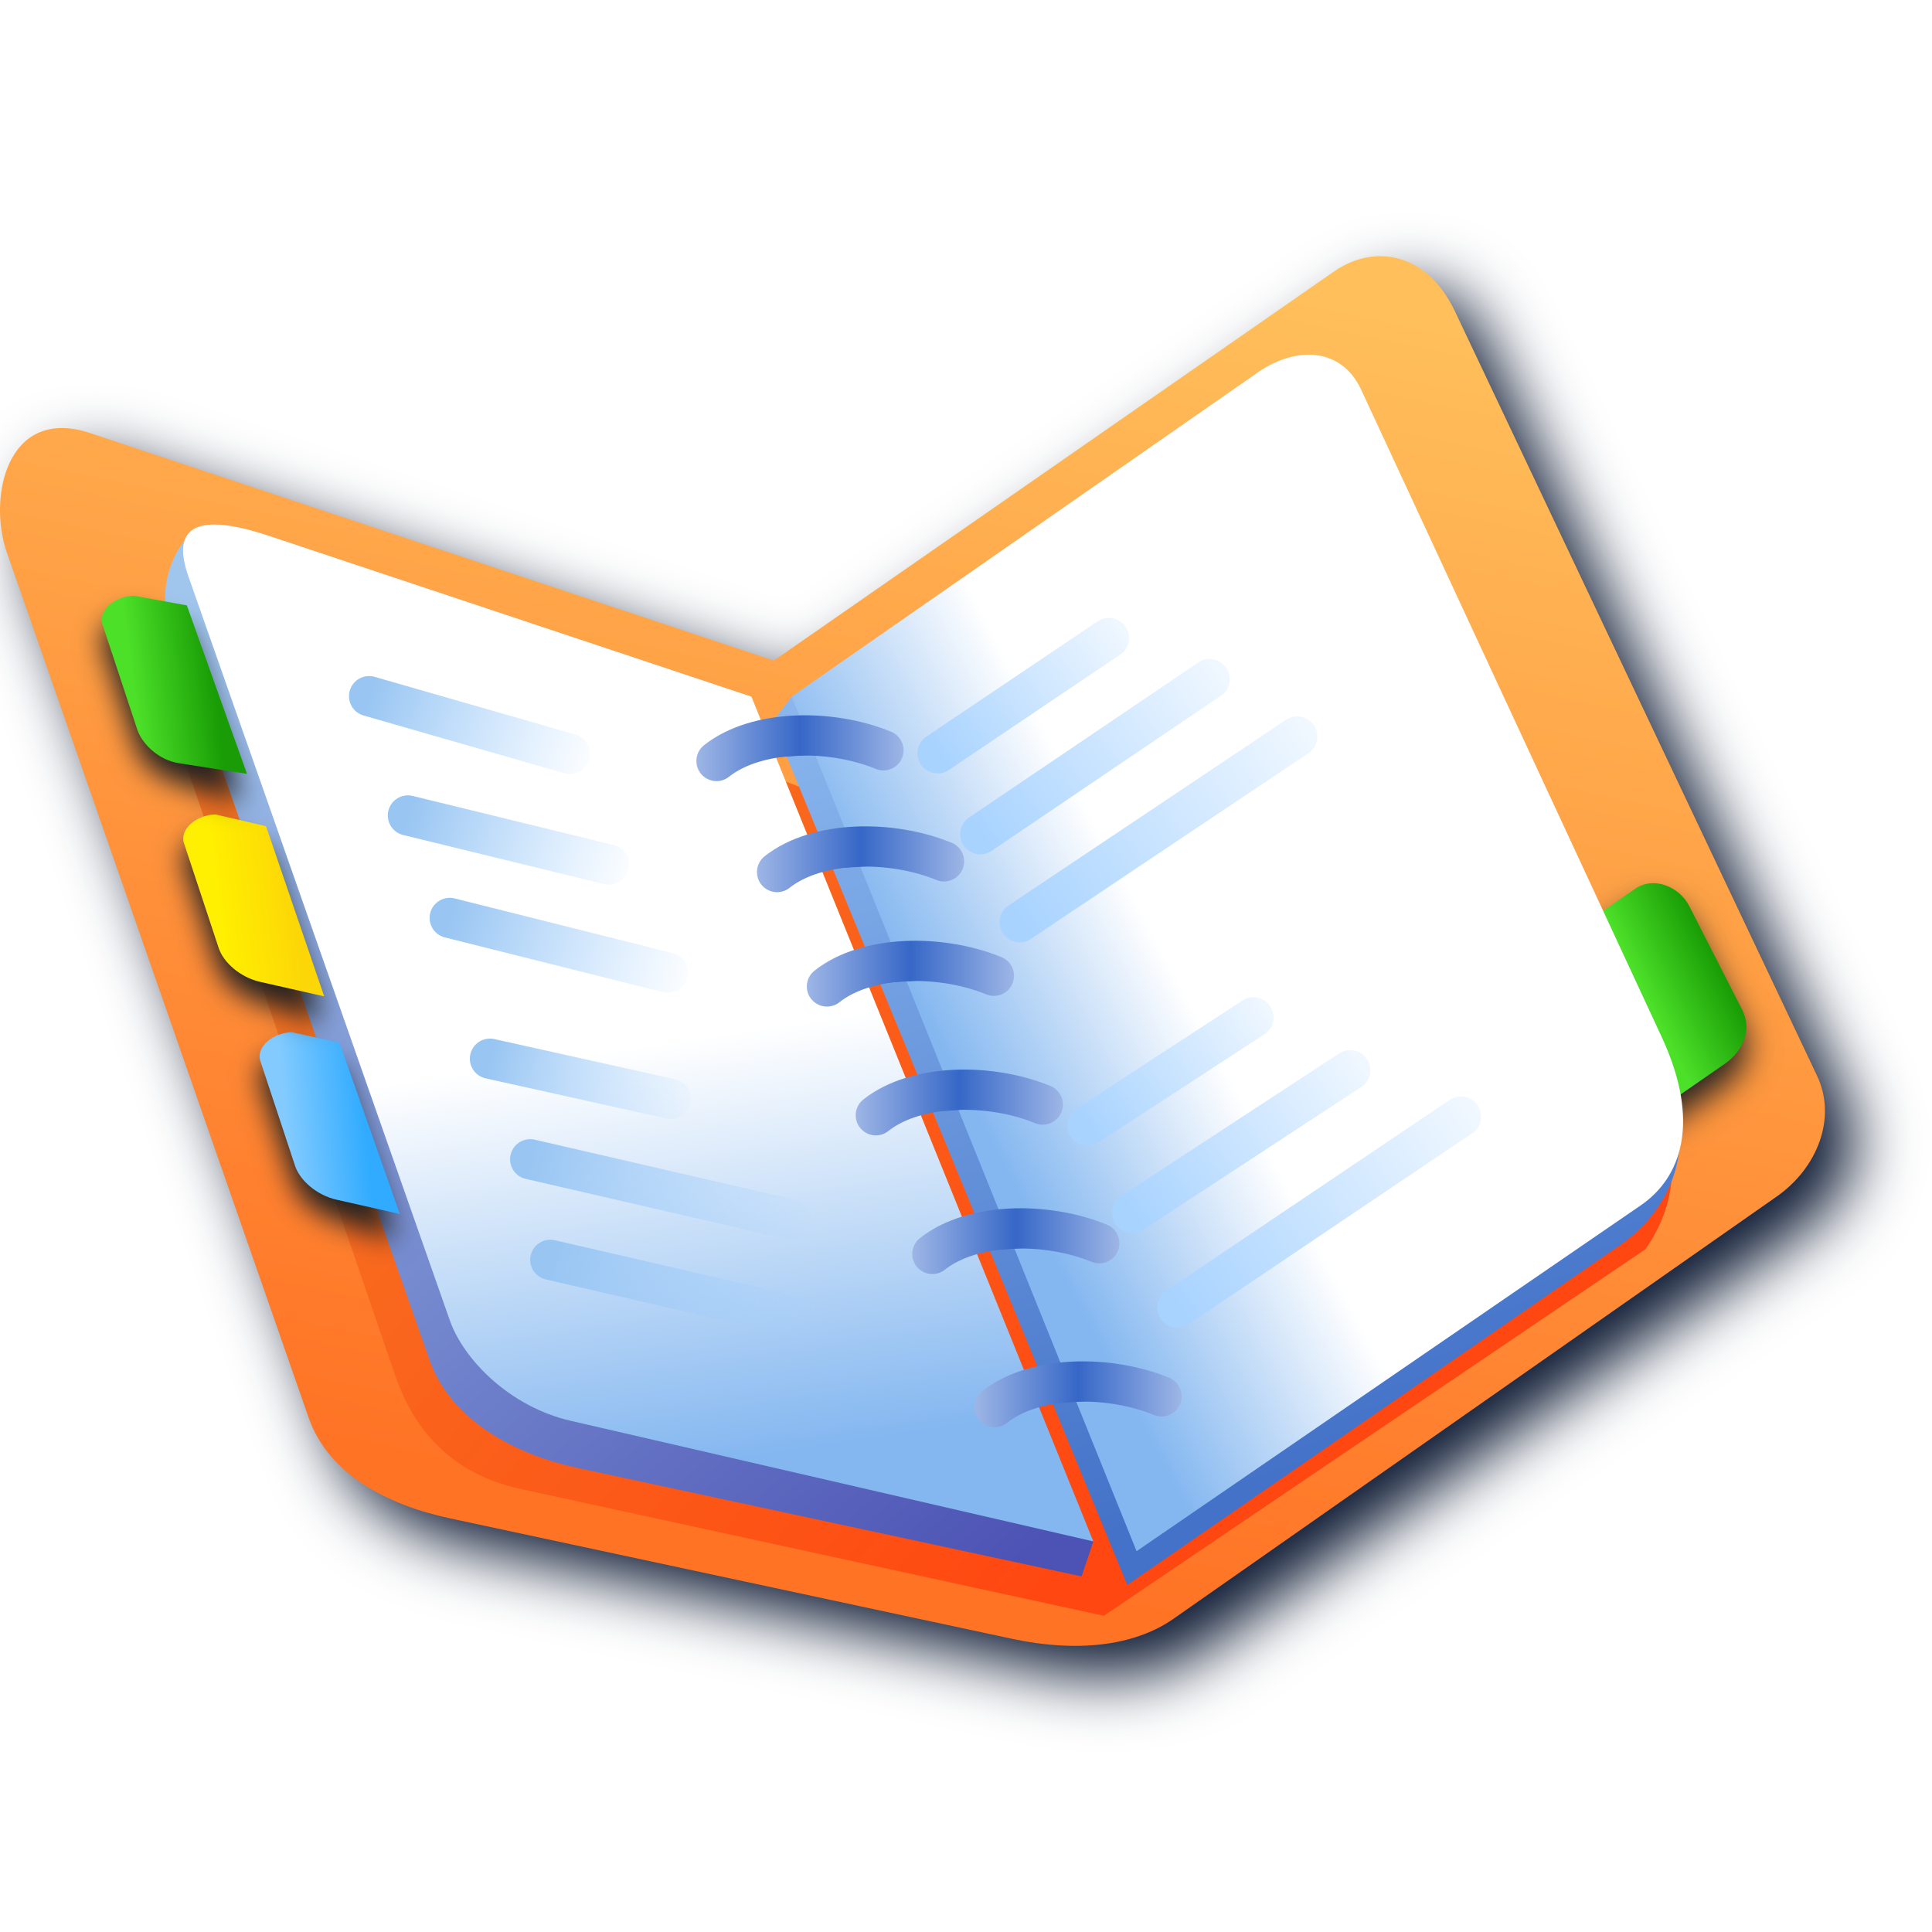
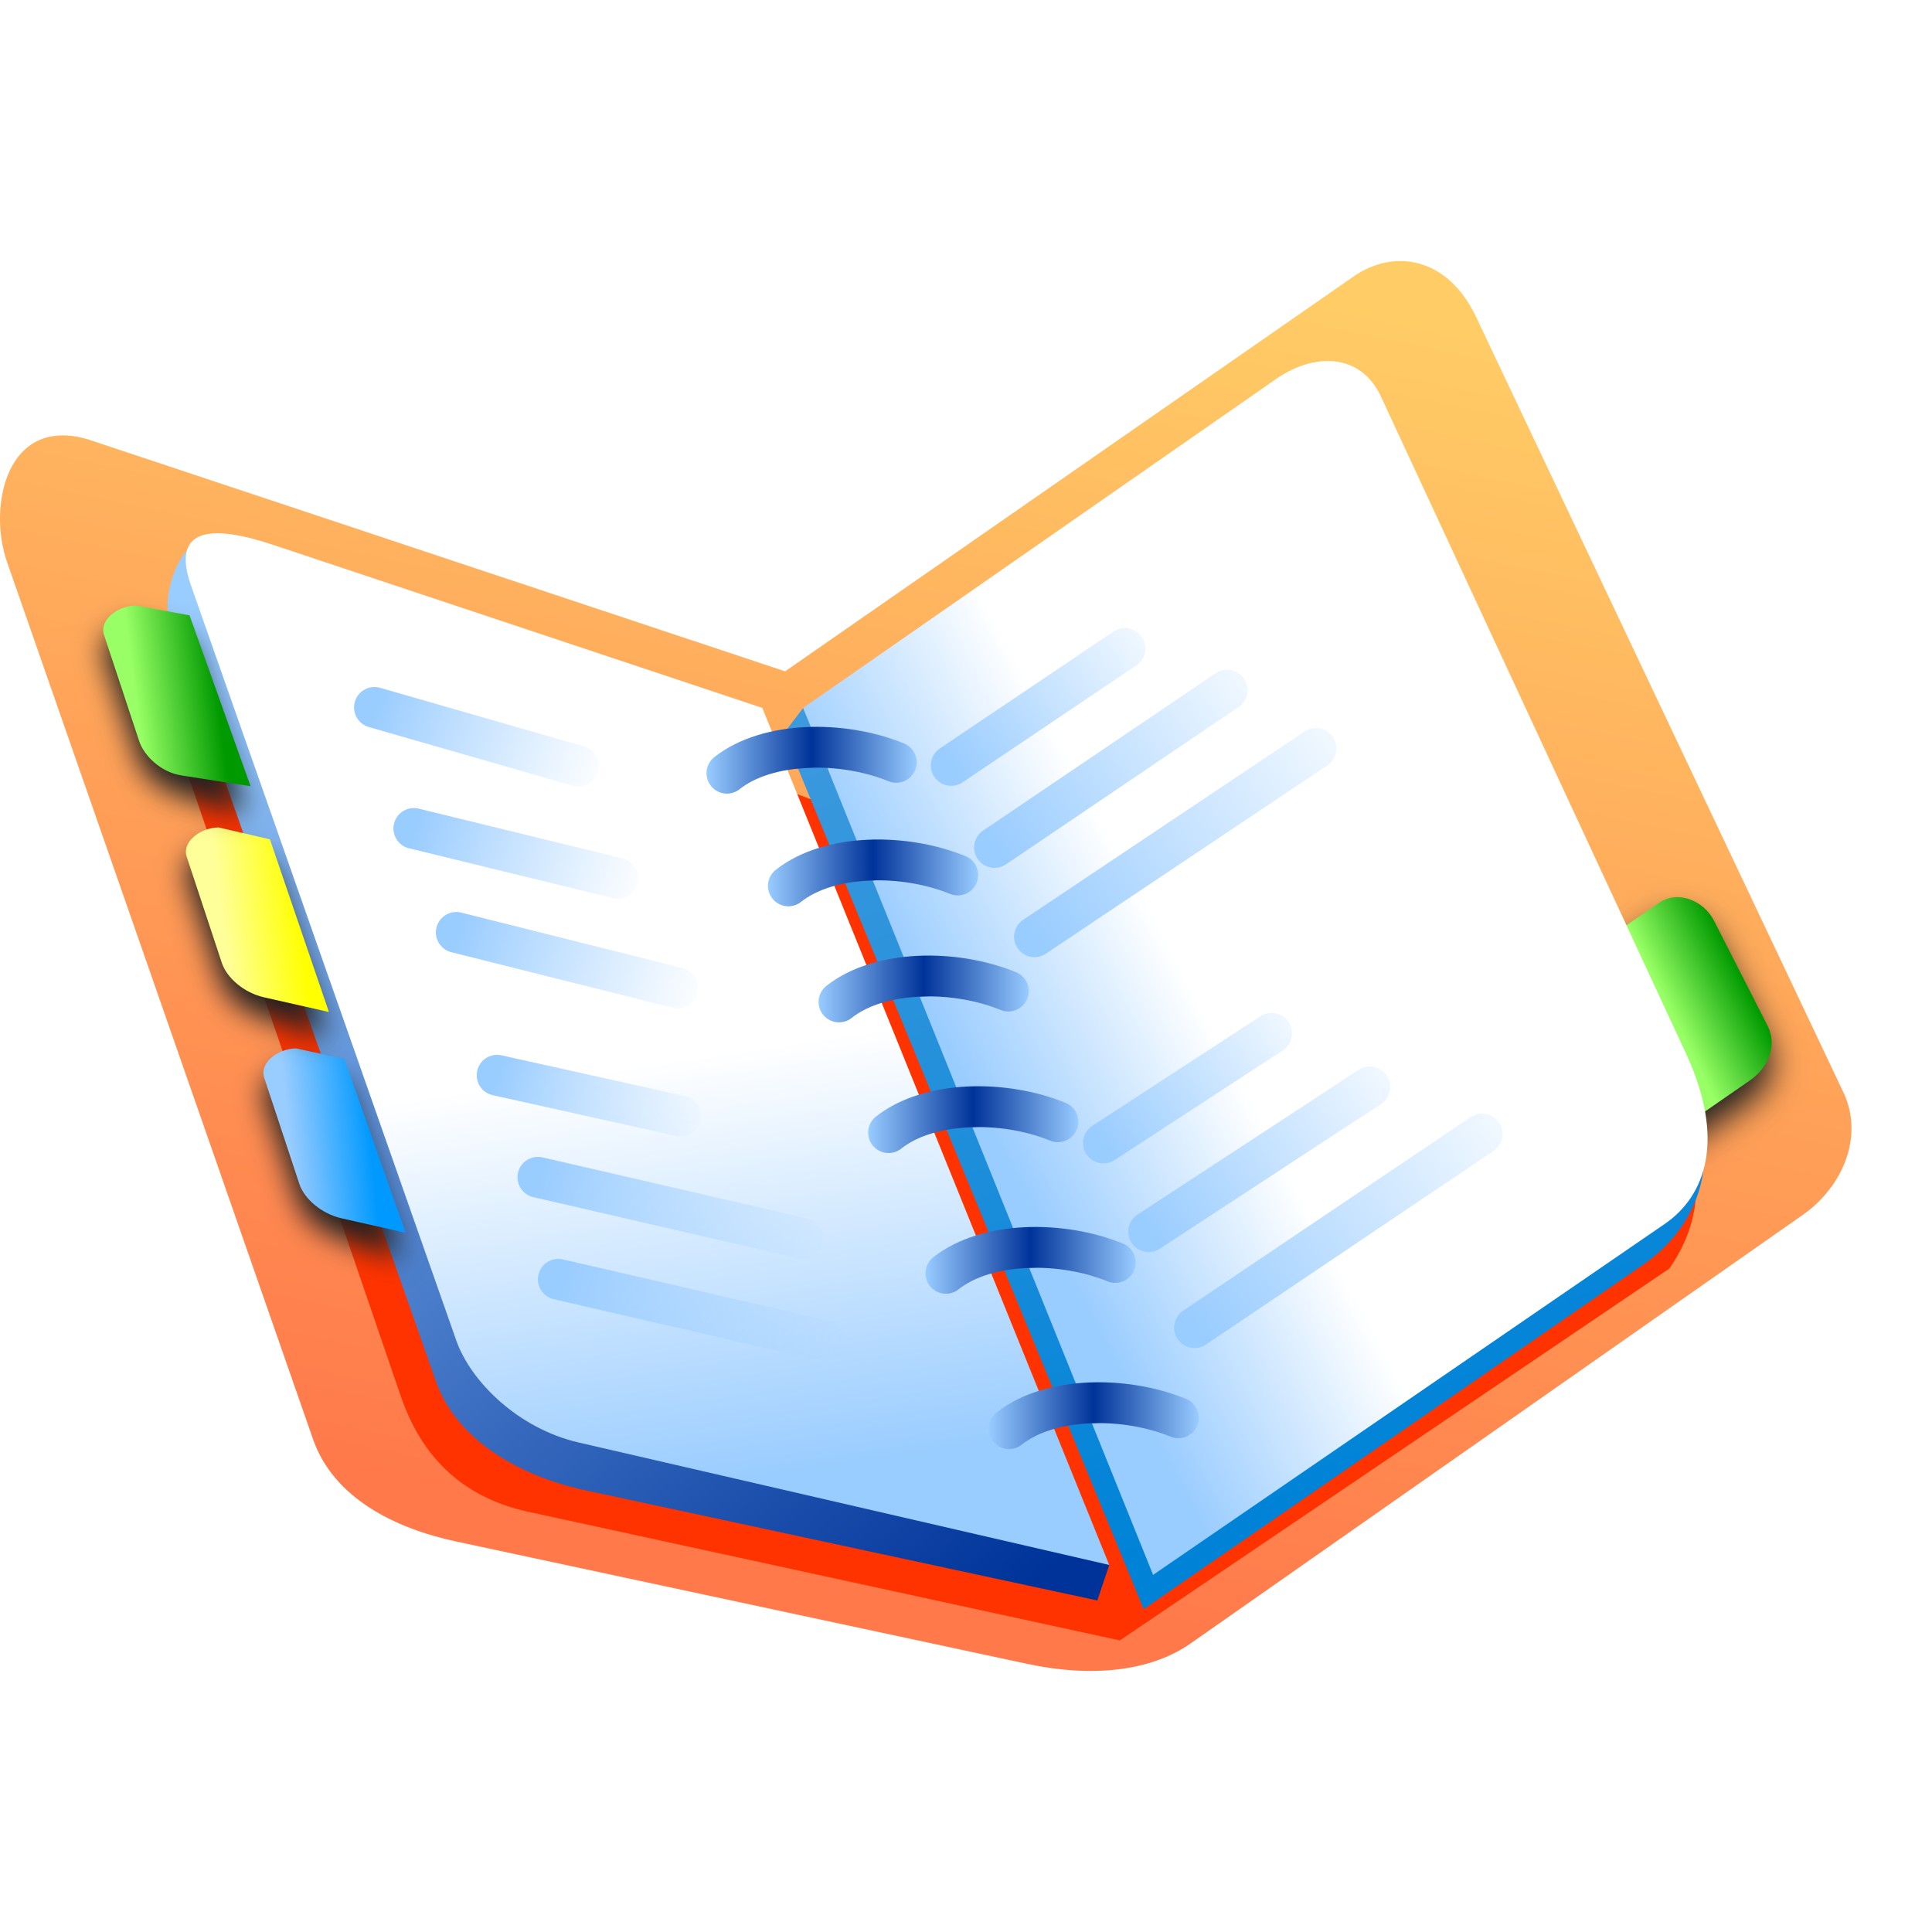
- <svg xmlns="http://www.w3.org/2000/svg" xmlns:xlink="http://www.w3.org/1999/xlink" width="256" height="256" viewBox="0 0 256 256" version="1.1" id="svg8">
+ <svg xmlns="http://www.w3.org/2000/svg" xmlns:xlink="http://www.w3.org/1999/xlink" width="48" height="48" viewBox="0 0 48 48" version="1.1" id="svg8" xml:space="preserve">
  <defs id="defs2">
-     <linearGradient id="linearGradient380793">
-       <stop style="stop-color:#ff4711;stop-opacity:1" offset="0" id="stop380789" />
-       <stop style="stop-color:#f77221;stop-opacity:1" offset="1" id="stop380791" />
+     <linearGradient id="linearGradient11">
+       <stop style="stop-color:#99ccff;stop-opacity:1" offset="0" id="stop10" />
+       <stop style="stop-color:#a8d3ff;stop-opacity:0.027" offset="1" id="stop11" />
+     </linearGradient>
+     <linearGradient id="linearGradient9">
+       <stop style="stop-color:#99ccff;stop-opacity:1" offset="0" id="stop8" />
+       <stop style="stop-color:#f3f9ff;stop-opacity:1" offset="1" id="stop9" />
+     </linearGradient>
+     <linearGradient id="linearGradient7">
+       <stop style="stop-color:#99ccff;stop-opacity:1" offset="0" id="stop5" />
+       <stop style="stop-color:#003399;stop-opacity:1" offset="0.5" id="stop6" />
+       <stop style="stop-color:#99ccff;stop-opacity:1" offset="1" id="stop7" />
+     </linearGradient>
+     <linearGradient id="linearGradient4">
+       <stop style="stop-color:#99ccff;stop-opacity:1" offset="0" id="stop3" />
+       <stop style="stop-color:#ffffff;stop-opacity:1" offset="1" id="stop4" />
+     </linearGradient>
+     <linearGradient id="linearGradient2">
+       <stop style="stop-color:#99ff66;stop-opacity:1" offset="0" id="stop1" />
+       <stop style="stop-color:#009900;stop-opacity:1" offset="1" id="stop2" />
    </linearGradient>
    <linearGradient id="linearGradient299204">
-       <stop style="stop-color:#ff7325;stop-opacity:1" offset="0" id="stop299200" />
-       <stop style="stop-color:#ffbf5b;stop-opacity:1" offset="1" id="stop299202" />
+       <stop style="stop-color:#ff794b;stop-opacity:1" offset="0" id="stop299200" />
+       <stop style="stop-color:#ffcc66;stop-opacity:1" offset="1" id="stop299202" />
    </linearGradient>
    <linearGradient id="linearGradient271741">
-       <stop style="stop-color:#ffef00;stop-opacity:1" offset="0" id="stop271737" />
-       <stop style="stop-color:#fcd607;stop-opacity:1" offset="1" id="stop271739" />
+       <stop style="stop-color:#ffff99;stop-opacity:1" offset="0" id="stop271737" />
+       <stop style="stop-color:#ffff00;stop-opacity:1" offset="1" id="stop271739" />
    </linearGradient>
    <linearGradient id="linearGradient259464">
-       <stop style="stop-color:#83cbff;stop-opacity:1" offset="0" id="stop259460" />
-       <stop style="stop-color:#30abff;stop-opacity:1" offset="1" id="stop259462" />
+       <stop style="stop-color:#99ccff;stop-opacity:1" offset="0" id="stop259460" />
+       <stop style="stop-color:#0099ff;stop-opacity:1" offset="1" id="stop259462" />
    </linearGradient>
    <linearGradient id="linearGradient246270">
-       <stop style="stop-color:#a1c6ed;stop-opacity:1" offset="0" id="stop246266" />
-       <stop style="stop-color:#4d53b4;stop-opacity:1" offset="1" id="stop246268" />
-     </linearGradient>
-     <linearGradient id="linearGradient215567">
-       <stop style="stop-color:#9eb6e6;stop-opacity:1" offset="0" id="stop215563" />
-       <stop style="stop-color:#3667c7;stop-opacity:1" offset="0.5" id="stop215729" />
-       <stop style="stop-color:#9eb6e6;stop-opacity:1" offset="1" id="stop215565" />
+       <stop style="stop-color:#99ccff;stop-opacity:1" offset="0" id="stop246266" />
+       <stop style="stop-color:#003399;stop-opacity:1" offset="1" id="stop246268" />
    </linearGradient>
    <linearGradient id="linearGradient174148">
-       <stop style="stop-color:#4372c8;stop-opacity:1;" offset="0" id="stop174144" />
-       <stop style="stop-color:#8bb7ee;stop-opacity:1" offset="1" id="stop174146" />
-     </linearGradient>
-     <linearGradient id="linearGradient148866">
-       <stop style="stop-color:#98c5f2;stop-opacity:1" offset="0" id="stop148862" />
-       <stop style="stop-color:#a8d3ff;stop-opacity:0.027" offset="1" id="stop148864" />
-     </linearGradient>
-     <linearGradient id="linearGradient77535">
-       <stop style="stop-color:#a8d3ff;stop-opacity:1" offset="0" id="stop77531" />
-       <stop style="stop-color:#f3f9ff;stop-opacity:1" offset="1" id="stop77533" />
+       <stop style="stop-color:#0083d7;stop-opacity:1" offset="0" id="stop174144" />
+       <stop style="stop-color:#3e9ade;stop-opacity:1" offset="1" id="stop174146" />
    </linearGradient>
    <linearGradient id="linearGradient54632">
-       <stop style="stop-color:#4ce029;stop-opacity:1" offset="0" id="stop54628" />
-       <stop style="stop-color:#199c05;stop-opacity:1" offset="1" id="stop54630" />
+       <stop style="stop-color:#99ff66;stop-opacity:1" offset="0" id="stop54628" />
+       <stop style="stop-color:#009900;stop-opacity:1" offset="1" id="stop54630" />
    </linearGradient>
    <linearGradient id="linearGradient14054">
-       <stop style="stop-color:#84b7f0;stop-opacity:1" offset="0" id="stop14050" />
+       <stop style="stop-color:#99ccff;stop-opacity:1" offset="0" id="stop14050" />
      <stop style="stop-color:#ffffff;stop-opacity:1" offset="1" id="stop14052" />
    </linearGradient>
-     <linearGradient xlink:href="#linearGradient14054" id="linearGradient14056" x1="-91.525" y1="76.426" x2="-86.231" y2="73.614" gradientUnits="userSpaceOnUse" gradientTransform="translate(-19.21258,0.076379)" />
+     <linearGradient xlink:href="#linearGradient4" id="linearGradient14056" x1="-91.525" y1="76.426" x2="-86.231" y2="73.614" gradientUnits="userSpaceOnUse" gradientTransform="translate(-19.21258,0.076379)" />
    <linearGradient xlink:href="#linearGradient54632" id="linearGradient54634" x1="-100.057" y1="33.027" x2="-98.087" y2="33.045" gradientUnits="userSpaceOnUse" gradientTransform="rotate(-27.01924,-9.447336,40.02169)" />
-     <linearGradient xlink:href="#linearGradient77535" id="linearGradient77537" x1="-91.718" y1="68.907" x2="-86.959" y2="65.54" gradientUnits="userSpaceOnUse" gradientTransform="translate(-19.21258,0.076379)" />
-     <linearGradient xlink:href="#linearGradient77535" id="linearGradient141810" x1="-90.655" y1="70.918" x2="-84.453" y2="66.561" gradientUnits="userSpaceOnUse" gradientTransform="translate(-19.21258,0.076379)" />
-     <linearGradient xlink:href="#linearGradient77535" id="linearGradient148017" x1="-89.677" y1="73.106" x2="-82.278" y2="67.991" gradientUnits="userSpaceOnUse" gradientTransform="translate(-19.21258,0.076379)" />
-     <linearGradient xlink:href="#linearGradient77535" id="linearGradient148101" x1="-87.988" y1="78.159" x2="-83.365" y2="74.972" gradientUnits="userSpaceOnUse" gradientTransform="translate(-19.21258,0.076379)" />
-     <linearGradient xlink:href="#linearGradient77535" id="linearGradient148223" x1="-86.879" y1="80.333" x2="-80.958" y2="76.286" gradientUnits="userSpaceOnUse" gradientTransform="translate(-19.21258,0.076379)" />
-     <linearGradient xlink:href="#linearGradient77535" id="linearGradient148307" x1="-85.755" y1="82.685" x2="-78.205" y2="77.437" gradientUnits="userSpaceOnUse" gradientTransform="translate(-19.21258,0.076379)" />
+     <linearGradient xlink:href="#linearGradient9" id="linearGradient77537" x1="-91.718" y1="68.907" x2="-86.959" y2="65.54" gradientUnits="userSpaceOnUse" gradientTransform="translate(-19.21258,0.076379)" />
+     <linearGradient xlink:href="#linearGradient9" id="linearGradient141810" x1="-90.655" y1="70.918" x2="-84.453" y2="66.561" gradientUnits="userSpaceOnUse" gradientTransform="translate(-19.21258,0.076379)" />
+     <linearGradient xlink:href="#linearGradient9" id="linearGradient148017" x1="-89.677" y1="73.106" x2="-82.278" y2="67.991" gradientUnits="userSpaceOnUse" gradientTransform="translate(-19.21258,0.076379)" />
+     <linearGradient xlink:href="#linearGradient9" id="linearGradient148101" x1="-87.988" y1="78.159" x2="-83.365" y2="74.972" gradientUnits="userSpaceOnUse" gradientTransform="translate(-19.21258,0.076379)" />
+     <linearGradient xlink:href="#linearGradient9" id="linearGradient148223" x1="-86.879" y1="80.333" x2="-80.958" y2="76.286" gradientUnits="userSpaceOnUse" gradientTransform="translate(-19.21258,0.076379)" />
+     <linearGradient xlink:href="#linearGradient9" id="linearGradient148307" x1="-85.755" y1="82.685" x2="-78.205" y2="77.437" gradientUnits="userSpaceOnUse" gradientTransform="translate(-19.21258,0.076379)" />
    <linearGradient xlink:href="#linearGradient14054" id="linearGradient148719" x1="-96.29" y1="86.384" x2="-97.844" y2="76" gradientUnits="userSpaceOnUse" gradientTransform="translate(-19.21258,0.076379)" />
-     <linearGradient xlink:href="#linearGradient148866" id="linearGradient148822" x1="-101.344" y1="81.5" x2="-94.344" y2="83.5" gradientUnits="userSpaceOnUse" gradientTransform="translate(-19.21258,0.076379)" />
-     <linearGradient xlink:href="#linearGradient148866" id="linearGradient158833" x1="-101.844" y1="79" x2="-94.844" y2="81" gradientUnits="userSpaceOnUse" gradientTransform="translate(-19.21258,0.076379)" />
-     <linearGradient xlink:href="#linearGradient148866" id="linearGradient158879" x1="-102.844" y1="76.5" x2="-97.844" y2="78" gradientUnits="userSpaceOnUse" gradientTransform="translate(-19.21258,0.076379)" />
-     <linearGradient xlink:href="#linearGradient148866" id="linearGradient158965" gradientUnits="userSpaceOnUse" x1="-103.844" y1="73" x2="-97.922" y2="74.86" gradientTransform="translate(-19.21258,0.076379)" />
-     <linearGradient xlink:href="#linearGradient148866" id="linearGradient159011" x1="-104.884" y1="70.453" x2="-99.38" y2="72.175" gradientUnits="userSpaceOnUse" gradientTransform="translate(-19.21258,0.076379)" />
-     <linearGradient xlink:href="#linearGradient148866" id="linearGradient159095" x1="-105.849" y1="67.487" x2="-100.352" y2="69.424" gradientUnits="userSpaceOnUse" gradientTransform="translate(-19.21258,0.076379)" />
+     <linearGradient xlink:href="#linearGradient11" id="linearGradient148822" x1="-101.344" y1="81.5" x2="-94.344" y2="83.5" gradientUnits="userSpaceOnUse" gradientTransform="translate(-19.21258,0.076379)" />
+     <linearGradient xlink:href="#linearGradient11" id="linearGradient158833" x1="-101.844" y1="79" x2="-94.844" y2="81" gradientUnits="userSpaceOnUse" gradientTransform="translate(-19.21258,0.076379)" />
+     <linearGradient xlink:href="#linearGradient11" id="linearGradient158879" x1="-102.844" y1="76.5" x2="-97.844" y2="78" gradientUnits="userSpaceOnUse" gradientTransform="translate(-19.21258,0.076379)" />
+     <linearGradient xlink:href="#linearGradient11" id="linearGradient158965" gradientUnits="userSpaceOnUse" x1="-103.844" y1="73" x2="-97.922" y2="74.86" gradientTransform="translate(-19.21258,0.076379)" />
+     <linearGradient xlink:href="#linearGradient11" id="linearGradient159011" x1="-104.884" y1="70.453" x2="-99.38" y2="72.175" gradientUnits="userSpaceOnUse" gradientTransform="translate(-19.21258,0.076379)" />
+     <linearGradient xlink:href="#linearGradient11" id="linearGradient159095" x1="-105.849" y1="67.487" x2="-100.352" y2="69.424" gradientUnits="userSpaceOnUse" gradientTransform="translate(-19.21258,0.076379)" />
    <linearGradient xlink:href="#linearGradient174148" id="linearGradient174150" x1="-87.844" y1="88.5" x2="-95.344" y2="67.5" gradientUnits="userSpaceOnUse" gradientTransform="translate(-19.21258,0.076379)" />
-     <linearGradient xlink:href="#linearGradient215567" id="linearGradient215569" x1="-97.713" y1="68.771" x2="-92.563" y2="68.771" gradientUnits="userSpaceOnUse" gradientTransform="translate(-19.21258,0.076379)" />
-     <linearGradient xlink:href="#linearGradient215567" id="linearGradient246040" x1="-96.207" y1="71.531" x2="-91.057" y2="71.531" gradientUnits="userSpaceOnUse" gradientTransform="translate(-19.21258,0.076379)" />
-     <linearGradient xlink:href="#linearGradient215567" id="linearGradient246048" x1="-94.967" y1="74.376" x2="-89.816" y2="74.376" gradientUnits="userSpaceOnUse" gradientTransform="translate(-19.21258,0.076379)" />
-     <linearGradient xlink:href="#linearGradient215567" id="linearGradient246056" x1="-93.752" y1="77.578" x2="-88.601" y2="77.578" gradientUnits="userSpaceOnUse" gradientTransform="translate(-19.21258,0.076379)" />
-     <linearGradient xlink:href="#linearGradient215567" id="linearGradient246064" x1="-92.347" y1="81.026" x2="-87.196" y2="81.026" gradientUnits="userSpaceOnUse" gradientTransform="translate(-19.21258,0.076379)" />
-     <linearGradient xlink:href="#linearGradient215567" id="linearGradient246072" x1="-90.8" y1="84.832" x2="-85.65" y2="84.832" gradientUnits="userSpaceOnUse" gradientTransform="translate(-19.21258,0.076379)" />
+     <linearGradient xlink:href="#linearGradient7" id="linearGradient215569" x1="-97.713" y1="68.771" x2="-92.563" y2="68.771" gradientUnits="userSpaceOnUse" gradientTransform="translate(-19.21258,0.076379)" />
+     <linearGradient xlink:href="#linearGradient7" id="linearGradient246040" x1="-96.207" y1="71.531" x2="-91.057" y2="71.531" gradientUnits="userSpaceOnUse" gradientTransform="translate(-19.21258,0.076379)" />
+     <linearGradient xlink:href="#linearGradient7" id="linearGradient246048" x1="-94.967" y1="74.376" x2="-89.816" y2="74.376" gradientUnits="userSpaceOnUse" gradientTransform="translate(-19.21258,0.076379)" />
+     <linearGradient xlink:href="#linearGradient7" id="linearGradient246056" x1="-93.752" y1="77.578" x2="-88.601" y2="77.578" gradientUnits="userSpaceOnUse" gradientTransform="translate(-19.21258,0.076379)" />
+     <linearGradient xlink:href="#linearGradient7" id="linearGradient246064" x1="-92.347" y1="81.026" x2="-87.196" y2="81.026" gradientUnits="userSpaceOnUse" gradientTransform="translate(-19.21258,0.076379)" />
+     <linearGradient xlink:href="#linearGradient7" id="linearGradient246072" x1="-90.8" y1="84.832" x2="-85.65" y2="84.832" gradientUnits="userSpaceOnUse" gradientTransform="translate(-19.21258,0.076379)" />
    <linearGradient xlink:href="#linearGradient246270" id="linearGradient246272" x1="-110.202" y1="64.922" x2="-89.422" y2="88.748" gradientUnits="userSpaceOnUse" gradientTransform="translate(-19.21258,0.076379)" />
    <linearGradient xlink:href="#linearGradient259464" id="linearGradient259466" x1="-107.949" y1="77.892" x2="-105.969" y2="77.702" gradientUnits="userSpaceOnUse" gradientTransform="translate(-19.21258,0.076379)" />
    <linearGradient xlink:href="#linearGradient271741" id="linearGradient271743" x1="-109.575" y1="72.731" x2="-107.7" y2="72.5" gradientUnits="userSpaceOnUse" gradientTransform="translate(-19.21258,0.076379)" />
-     <linearGradient xlink:href="#linearGradient54632" id="linearGradient288957" x1="-111.745" y1="66.941" x2="-109.759" y2="66.685" gradientUnits="userSpaceOnUse" gradientTransform="translate(-19.21258,0.076379)" />
+     <linearGradient xlink:href="#linearGradient2" id="linearGradient288957" x1="-111.745" y1="66.941" x2="-109.759" y2="66.685" gradientUnits="userSpaceOnUse" gradientTransform="translate(-19.21258,0.076379)" />
    <linearGradient xlink:href="#linearGradient299204" id="linearGradient299206" x1="0.726" y1="62.548" x2="7.521" y2="30.377" gradientUnits="userSpaceOnUse" gradientTransform="translate(-108.1325,27.5)" />
-     <linearGradient xlink:href="#linearGradient380793" id="linearGradient380795" x1="-107.349" y1="89.446" x2="-125.602" y2="73.943" gradientUnits="userSpaceOnUse" />
    <filter style="color-interpolation-filters:sRGB" id="filter399307" x="-0.243" y="-0.182" width="1.485" height="1.364">
      <feGaussianBlur stdDeviation="0.352" id="feGaussianBlur399309" />
    </filter>
    <filter style="color-interpolation-filters:sRGB" id="filter399618" x="-0.243" y="-0.179" width="1.485" height="1.359">
      <feGaussianBlur stdDeviation="0.35" id="feGaussianBlur399620" />
    </filter>
    <filter style="color-interpolation-filters:sRGB" id="filter399750" x="-0.25" y="-0.181" width="1.5" height="1.362">
      <feGaussianBlur stdDeviation="0.352" id="feGaussianBlur399752" />
    </filter>
    <filter style="color-interpolation-filters:sRGB" id="filter399980" x="-0.21" y="-0.177" width="1.42" height="1.353">
      <feGaussianBlur stdDeviation="0.413" id="feGaussianBlur399982" />
    </filter>
-     <filter style="color-interpolation-filters:sRGB" id="filter403441" x="-0.042" y="-0.056" width="1.085" height="1.111">
-       <feGaussianBlur stdDeviation="4.26" id="feGaussianBlur403443" />
-     </filter>
  </defs>
  <g id="layer1" transform="translate(-12.56771)">
-     <path id="path403036" style="fill:#0d1a33;fill-opacity:1;stroke:none;stroke-width:5.33px;stroke-linecap:butt;stroke-linejoin:miter;stroke-opacity:1;filter:url(#filter403441)" d="m 199.704,37.949 c -2.194,-0.058 -4.394,0.652 -6.326,1.994 L 119.11,91.533 28.149,61.264 C 17.489,58.033 14.921,69.891 17.489,77.254 l 39.975,114.596 c 2.665,7.64 10.659,11.611 18.654,13.324 l 74.621,15.99 c 8.24,1.766 15.99,1.067 21.32,-2.664 l 79.949,-55.967 c 5.33,-3.731 7.995,-10.362 5.33,-15.988 L 209.368,45.274 c -2.367,-4.997 -6.008,-7.228 -9.664,-7.324 z" />
-     <g id="g402954" transform="matrix(5.329997,0,0,5.329997,728.0543,-267.8657)">
+     <g id="g402954" transform="matrix(1.013908,0,0,1.013908,148.6723,-50.92704)">
      <path style="opacity:1;fill:url(#linearGradient299206);fill-opacity:1;stroke:none;stroke-width:1px;stroke-linecap:butt;stroke-linejoin:miter;stroke-opacity:1" d="m -126.565,85.5 -7.5,-21.5 c -0.482,-1.381 0,-3.606 2,-3 L -114.999,66.679 -101.065,57 c 0.967,-0.671 2.289,-0.5 3,1 l 9,19 c 0.5,1.056 0,2.3 -1,3 l -15,10.5 c -1,0.7 -2.454,0.831 -4,0.5 l -14,-3 c -1.5,-0.321 -3,-1.067 -3.5,-2.5 z" id="path1048" />
-       <path style="fill:url(#linearGradient380795);fill-opacity:1;stroke:none;stroke-width:1px;stroke-linecap:butt;stroke-linejoin:miter;stroke-opacity:1" d="m -121.823,67.191 -8.863,-1.054 6.266,18.295 c 0.4,1.167 1.224,2.427 3.127,2.841 l 14.497,3.152 13.464,-9.112 c 1.11,-1.588 0.486,-3.002 0.486,-3.002 0,0 -24.402,-9.911 -28.977,-11.121 z" id="path321624" />
+       <path style="fill:#ff3300;fill-opacity:1;stroke:none;stroke-width:1px;stroke-linecap:butt;stroke-linejoin:miter;stroke-opacity:1" d="m -121.823,67.191 -8.863,-1.054 6.266,18.295 c 0.4,1.167 1.224,2.427 3.127,2.841 l 14.497,3.152 13.464,-9.112 c 1.11,-1.588 0.486,-3.002 0.486,-3.002 0,0 -24.402,-9.911 -28.977,-11.121 z" id="path321624" />
      <path style="fill:url(#linearGradient174150);fill-opacity:1;stroke:none;stroke-width:1px;stroke-linecap:butt;stroke-linejoin:miter;stroke-opacity:1" d="m -114.557,67.576 -0.478,0.628 8.821,21.455 12.236,-8.438 c 1.481,-1.021 1.718,-2.634 1.331,-3.397 l -13.202,9.891 -8.708,-20.138" id="path6913" />
      <path style="fill:url(#linearGradient246272);fill-opacity:1;stroke:none;stroke-width:1px;stroke-linecap:butt;stroke-linejoin:miter;stroke-opacity:1" d="m -107.057,88.576 -0.292,0.87 -12.558,-2.702 c -1.495,-0.322 -3.123,-1.168 -3.65,-2.668 l -6.5,-18.5 c -0.331,-0.943 0.5,-2.5 1,-2 z" id="path4690" />
      <path style="fill:#212121;fill-opacity:1;stroke:none;stroke-width:1px;stroke-linecap:butt;stroke-linejoin:miter;stroke-opacity:1;filter:url(#filter399750)" d="m -124.405,81.086 -1.465,-0.504 c -0.475,-0.164 -0.91,-0.476 -1.032,-0.843 l -0.861,-2.602 c -0.118,-0.356 0.316,-0.706 0.779,-0.718 l 1.237,0.434 z" id="path399622" />
      <path style="fill:url(#linearGradient259466);fill-opacity:1;stroke:none;stroke-width:1px;stroke-linecap:butt;stroke-linejoin:miter;stroke-opacity:1" d="m -124.298,80.436 -1.573,-0.355 c -0.49,-0.111 -0.91,-0.476 -1.032,-0.843 l -0.861,-2.602 c -0.118,-0.356 0.316,-0.706 0.779,-0.718 l 1.186,0.257 z" id="path11587" />
      <path style="fill:#212121;fill-opacity:1;stroke:none;stroke-width:1px;stroke-linecap:butt;stroke-linejoin:miter;stroke-opacity:1;filter:url(#filter399618)" d="m -126.22,75.685 -1.551,-0.517 c -0.477,-0.159 -0.91,-0.476 -1.032,-0.843 l -0.861,-2.602 c -0.118,-0.356 0.316,-0.706 0.779,-0.718 l 1.322,0.447 z" id="path399490" />
      <path style="fill:url(#linearGradient271743);fill-opacity:1;stroke:none;stroke-width:1px;stroke-linecap:butt;stroke-linejoin:miter;stroke-opacity:1" d="m -126.178,75.026 -1.592,-0.36 c -0.49,-0.111 -0.91,-0.476 -1.032,-0.843 l -0.861,-2.602 c -0.118,-0.356 0.316,-0.706 0.779,-0.718 l 1.26,0.292 z" id="path11587-7" />
      <path style="fill:#212121;fill-opacity:1;stroke:none;stroke-width:1px;stroke-linecap:butt;stroke-linejoin:miter;stroke-opacity:1;filter:url(#filter399307)" d="m -128.226,70.208 -1.569,-0.48 c -0.481,-0.147 -0.91,-0.476 -1.032,-0.843 l -0.861,-2.602 c -0.118,-0.356 0.316,-0.706 0.779,-0.718 l 1.341,0.41 z" id="path399053" />
      <path style="fill:url(#linearGradient288957);fill-opacity:1;stroke:none;stroke-width:1px;stroke-linecap:butt;stroke-linejoin:miter;stroke-opacity:1" d="m -128.098,69.494 -1.698,-0.265 c -0.497,-0.078 -0.91,-0.476 -1.032,-0.843 l -0.861,-2.602 c -0.118,-0.356 0.316,-0.706 0.779,-0.718 l 1.317,0.24 z" id="path11587-5" />
      <path style="fill:url(#linearGradient148719);fill-opacity:1;stroke:none;stroke-width:1px;stroke-linecap:butt;stroke-linejoin:miter;stroke-opacity:1" d="m -107.057,88.576 -13,-3 c -1.488,-0.343 -2.649,-1.5 -3,-2.5 l -6.5,-18.5 c -0.5,-1.423 0.5,-1.5 2,-1 l 12,4 z" id="path3815" />
      <path id="path399834" style="fill:#212121;fill-opacity:1;fill-rule:evenodd;stroke-width:9;stroke-linecap:round;stroke-linejoin:round;filter:url(#filter399980);stop-color:#000000" d="m -94.995,73.825 1.412,-0.976 c 0.456,-0.315 1.093,-0.057 1.345,0.437 l 1.313,2.575 c 0.252,0.494 0.019,1.03 -0.437,1.345 l -1.412,0.976 c -0.456,0.315 -1.093,0.057 -1.345,-0.437 l -1.313,-2.575 c -0.252,-0.494 -0.019,-1.03 0.437,-1.345 z" />
      <path id="rect10885" style="fill:url(#linearGradient54634);fill-rule:evenodd;stroke-width:9;stroke-linecap:round;stroke-linejoin:round;stop-color:#000000" d="m -94.996,73.326 1.412,-0.976 c 0.456,-0.315 1.093,-0.057 1.345,0.437 l 1.313,2.575 c 0.252,0.494 0.019,1.03 -0.437,1.345 l -1.412,0.976 c -0.456,0.315 -1.093,0.057 -1.345,-0.437 l -1.313,-2.575 c -0.252,-0.494 -0.019,-1.03 0.437,-1.345 z" />
      <path style="fill:url(#linearGradient14056);fill-opacity:1;stroke:none;stroke-width:1px;stroke-linecap:butt;stroke-linejoin:miter;stroke-opacity:1" d="m -114.557,67.576 8.575,21.243 12.536,-8.599 c 0.991,-0.68 1.509,-2.051 0.517,-4.188 l -7.47,-16.087 c -0.496,-1.068 -1.657,-1.108 -2.657,-0.369 z" id="path5768" />
      <path style="fill:none;stroke:url(#linearGradient148822);stroke-width:1px;stroke-linecap:round;stroke-linejoin:miter;stroke-opacity:1" d="m -120.557,81.576 6.5,1.5" id="path7113" />
      <path style="fill:none;stroke:url(#linearGradient158833);stroke-width:1px;stroke-linecap:round;stroke-linejoin:miter;stroke-opacity:1" d="m -121.057,79.076 6.5,1.5" id="path7113-3" />
      <path style="fill:none;stroke:url(#linearGradient158879);stroke-width:1px;stroke-linecap:round;stroke-linejoin:miter;stroke-opacity:1" d="m -122.057,76.576 4.5,1" id="path7393" />
      <path style="fill:none;stroke:url(#linearGradient158965);stroke-width:1px;stroke-linecap:round;stroke-linejoin:miter;stroke-opacity:1" d="m -123.057,73.076 5.422,1.36" id="path7518" />
      <path style="fill:none;stroke:url(#linearGradient159011);stroke-width:1px;stroke-linecap:round;stroke-linejoin:miter;stroke-opacity:1" d="m -124.097,70.529 5.004,1.222" id="path7871" />
      <path style="fill:none;stroke:url(#linearGradient159095);stroke-width:1px;stroke-linecap:round;stroke-linejoin:miter;stroke-opacity:1" d="M -125.062,67.563 -120.065,69" id="path8034" />
      <path style="fill:none;stroke:url(#linearGradient148017);stroke-width:1px;stroke-linecap:round;stroke-linejoin:miter;stroke-opacity:1" d="m -108.889,73.183 6.899,-4.616" id="path8313" />
      <path style="fill:none;stroke:url(#linearGradient141810);stroke-width:1px;stroke-linecap:round;stroke-linejoin:miter;stroke-opacity:1" d="m -109.868,70.995 5.702,-3.857" id="path8590" />
      <path style="fill:none;stroke:url(#linearGradient77537);stroke-width:1px;stroke-linecap:round;stroke-linejoin:miter;stroke-opacity:1" d="m -110.93,68.984 4.259,-2.867" id="path8753" />
      <path style="fill:none;stroke:url(#linearGradient148101);stroke-width:1px;stroke-linecap:round;stroke-linejoin:miter;stroke-opacity:1" d="m -107.2,78.236 4.123,-2.687" id="path8840" />
      <path style="fill:none;stroke:url(#linearGradient148223);stroke-width:1px;stroke-linecap:round;stroke-linejoin:miter;stroke-opacity:1" d="m -106.091,80.409 5.421,-3.547" id="path8875" />
      <path style="fill:none;stroke:url(#linearGradient148307);stroke-width:1px;stroke-linecap:round;stroke-linejoin:miter;stroke-opacity:1" d="m -104.967,82.761 7.05,-4.747" id="path9000" />
      <path style="fill:#416bbf;fill-opacity:1;stroke:url(#linearGradient215569);stroke-width:1px;stroke-linecap:round;stroke-linejoin:miter;stroke-opacity:1" d="m -112.275,68.909 c -1.314,-0.538 -3.153,-0.523 -4.151,0.266" id="path13133" />
      <path style="fill:#416bbf;fill-opacity:1;stroke:url(#linearGradient246040);stroke-width:1px;stroke-linecap:round;stroke-linejoin:miter;stroke-opacity:1" d="m -110.769,71.67 c -1.314,-0.538 -3.153,-0.523 -4.151,0.266" id="path13133-3" />
      <path style="fill:#416bbf;fill-opacity:1;stroke:url(#linearGradient246048);stroke-width:1px;stroke-linecap:round;stroke-linejoin:miter;stroke-opacity:1" d="m -109.529,74.514 c -1.314,-0.538 -3.153,-0.523 -4.151,0.266" id="path13133-5" />
      <path style="fill:#416bbf;fill-opacity:1;stroke:url(#linearGradient246056);stroke-width:1px;stroke-linecap:round;stroke-linejoin:miter;stroke-opacity:1" d="m -108.314,77.716 c -1.314,-0.538 -3.153,-0.523 -4.151,0.266" id="path13133-6" />
      <path style="fill:#416bbf;fill-opacity:1;stroke:url(#linearGradient246064);stroke-width:1px;stroke-linecap:round;stroke-linejoin:miter;stroke-opacity:1" d="m -106.909,81.164 c -1.314,-0.538 -3.153,-0.523 -4.151,0.266" id="path13133-2" />
      <path style="fill:#416bbf;fill-opacity:1;stroke:url(#linearGradient246072);stroke-width:1px;stroke-linecap:round;stroke-linejoin:miter;stroke-opacity:1" d="m -105.362,84.97 c -1.314,-0.538 -3.153,-0.523 -4.151,0.266" id="path13133-9" />
    </g>
  </g>
</svg>
